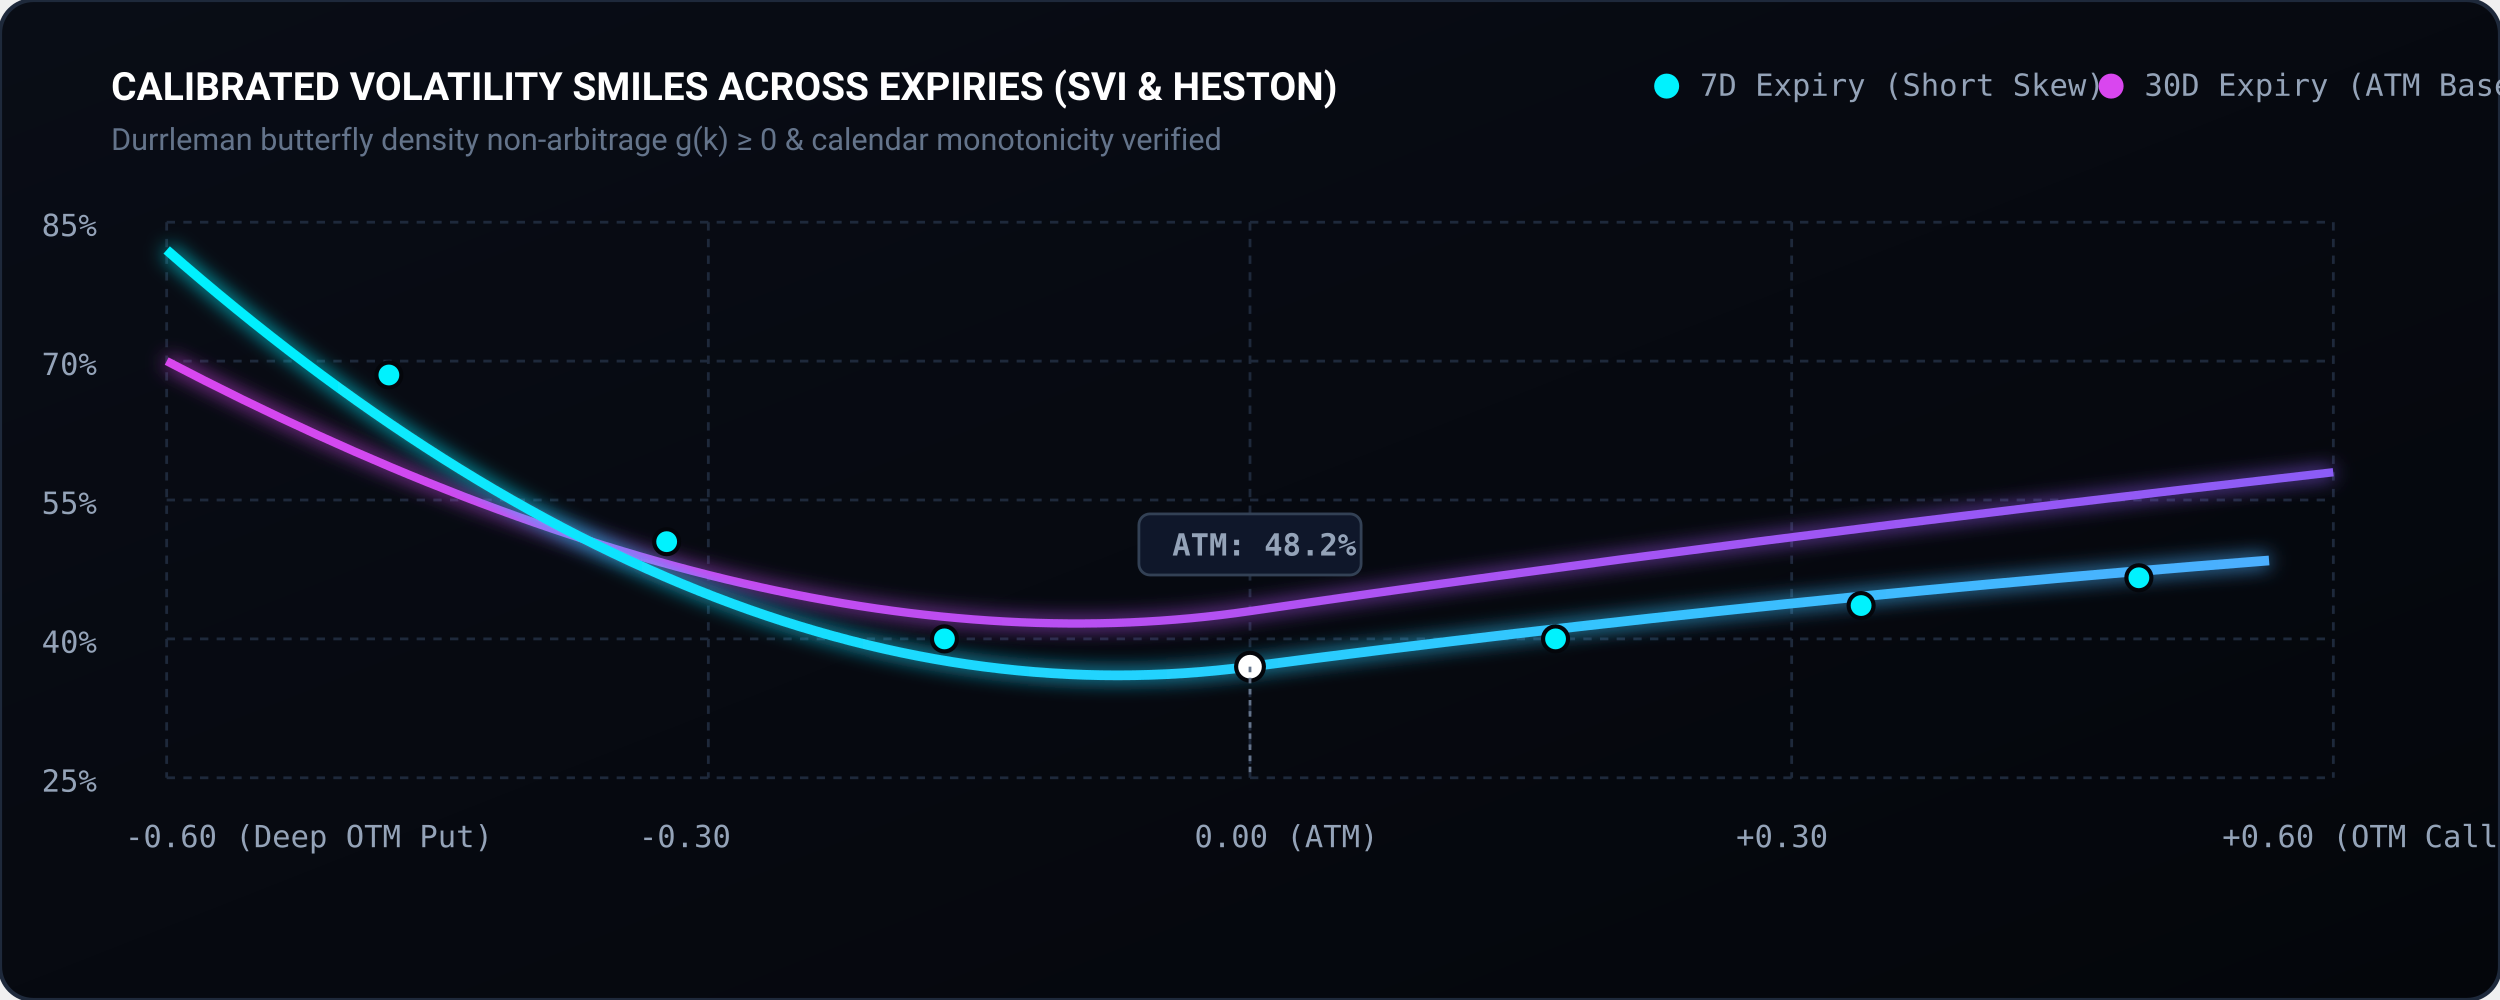
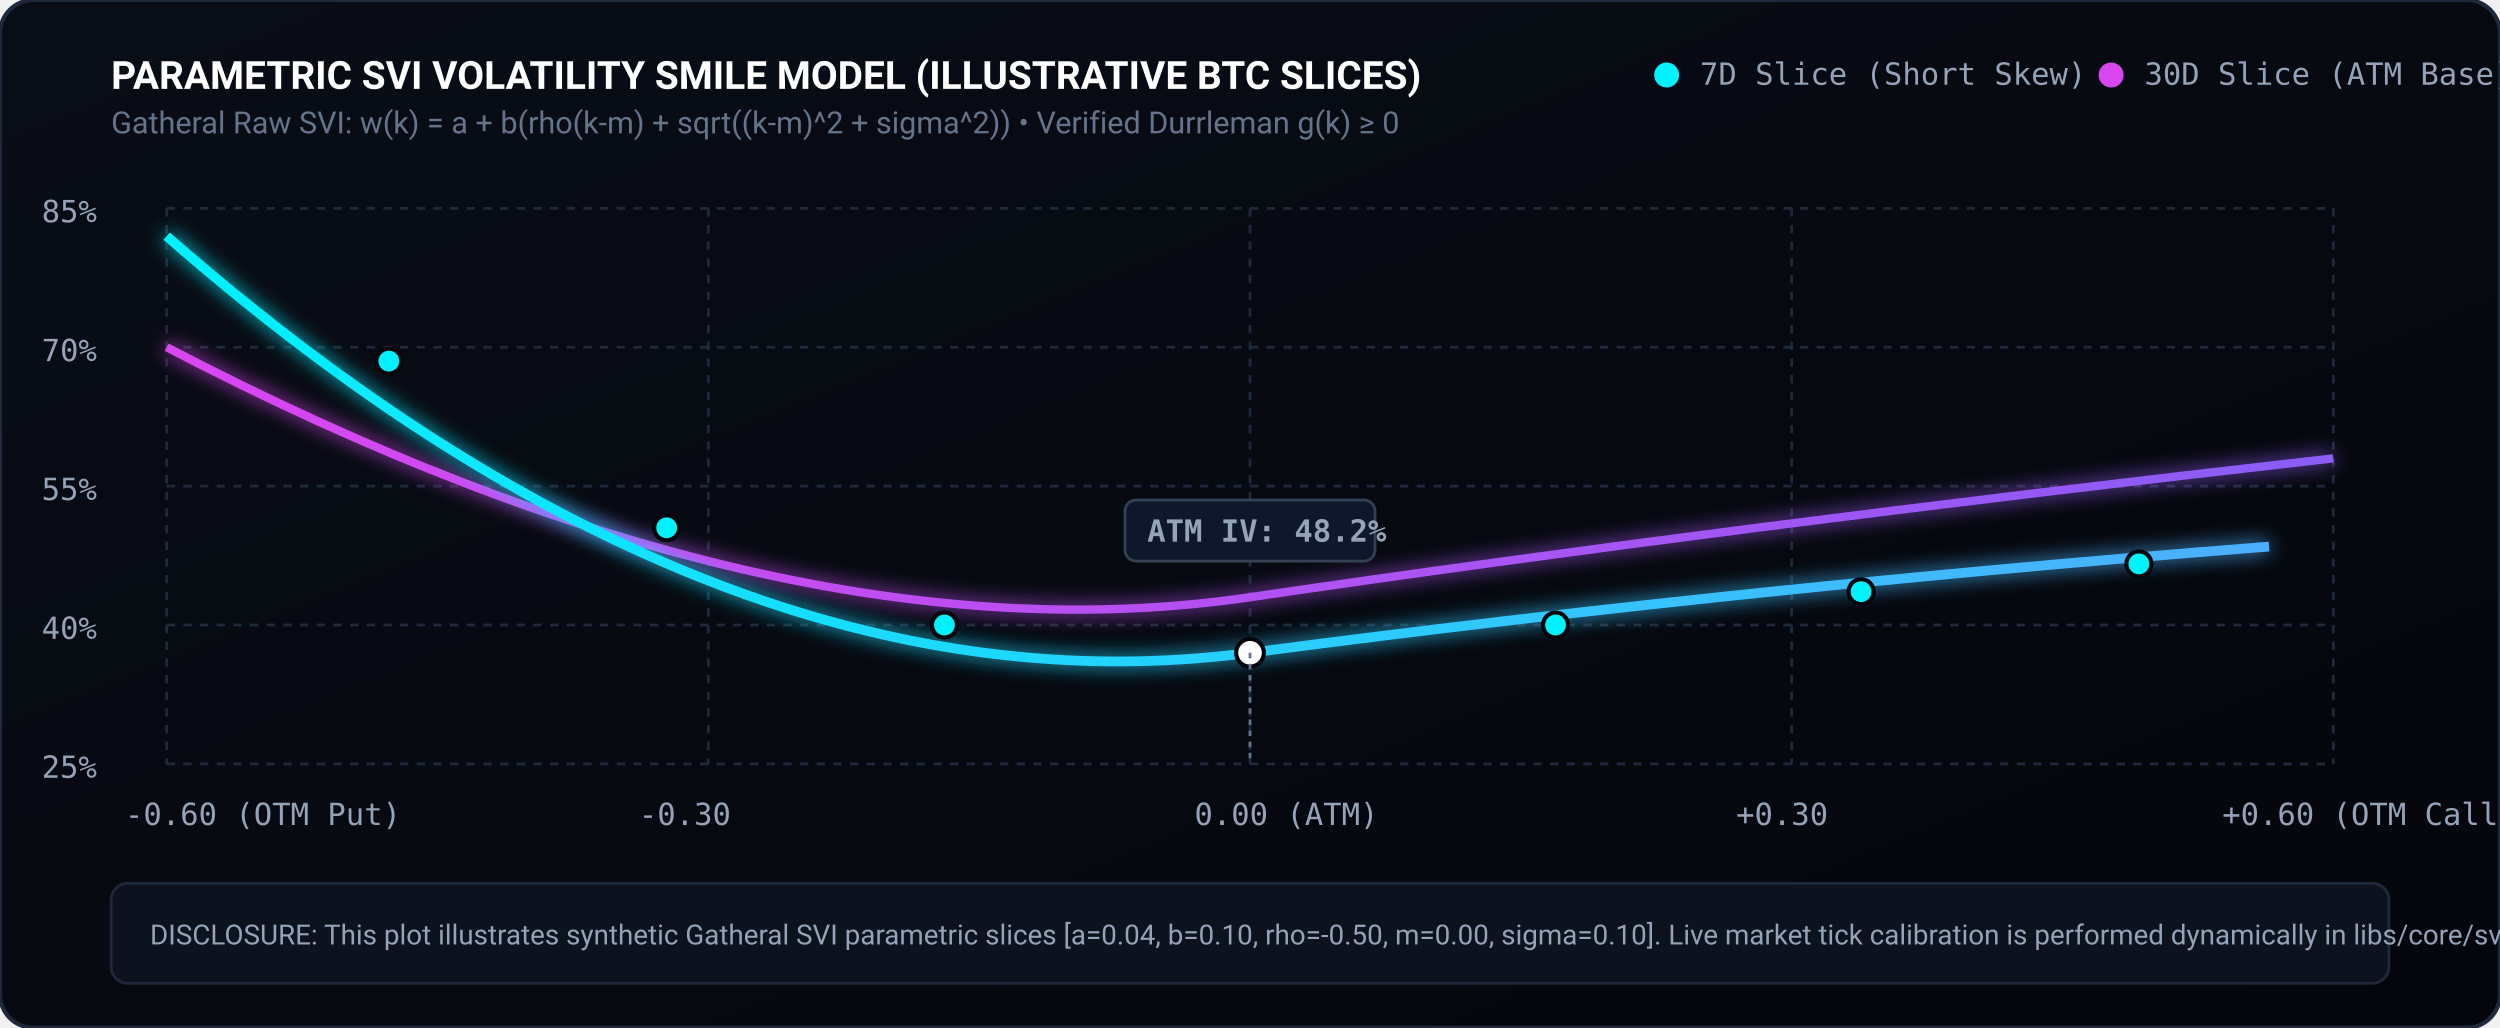
- <svg xmlns="http://www.w3.org/2000/svg" viewBox="0 0 900 360" width="100%" height="360">
+ <svg xmlns="http://www.w3.org/2000/svg" viewBox="0 0 900 370" width="100%" height="370">
  <defs>
    <linearGradient id="chartBg" x1="0%" y1="0%" x2="100%" y2="100%">
      <stop offset="0%" stop-color="#090d16" />
      <stop offset="100%" stop-color="#04060b" />
    </linearGradient>
    <linearGradient id="smileFill" x1="0%" y1="0%" x2="0%" y2="100%">
      <stop offset="0%" stop-color="#b176fc" stop-opacity="0.3" />
      <stop offset="100%" stop-color="#b176fc" stop-opacity="0.0" />
    </linearGradient>
    <linearGradient id="neonCyan" x1="0%" y1="0%" x2="100%" y2="0%">
      <stop offset="0%" stop-color="#00f2fe" />
      <stop offset="100%" stop-color="#4facfe" />
    </linearGradient>
    <linearGradient id="neonPurple" x1="0%" y1="0%" x2="100%" y2="0%">
      <stop offset="0%" stop-color="#d946ef" />
      <stop offset="100%" stop-color="#8b5cf6" />
    </linearGradient>
-     <linearGradient id="neonAmber" x1="0%" y1="0%" x2="100%" y2="0%">
-       <stop offset="0%" stop-color="#f59e0b" />
-       <stop offset="100%" stop-color="#ef4444" />
-     </linearGradient>
    <filter id="neonGlow" x="-20%" y="-20%" width="140%" height="140%">
      <feGaussianBlur stdDeviation="3.5" result="blur" />
      <feMerge>
        <feMergeNode in="blur" />
        <feMergeNode in="SourceGraphic" />
      </feMerge>
    </filter>
  </defs>
  <style>
    .axis-label { font-family: -apple-system, BlinkMacSystemFont, 'Segoe UI', Roboto, sans-serif; font-size: 11px; fill: #64748b; }
    .legend-title { font-family: -apple-system, BlinkMacSystemFont, 'Segoe UI', Roboto, sans-serif; font-weight: 700; font-size: 14px; fill: #ffffff; }
    .mono-num { font-family: 'JetBrains Mono', Consolas, monospace; font-size: 11px; fill: #94a3b8; }
+     .disclaimer-text { font-family: -apple-system, BlinkMacSystemFont, 'Segoe UI', Roboto, sans-serif; font-size: 10px; fill: #94a3b8; }

    @keyframes dashCycle {
      0% { stroke-dashoffset: 1000; }
      100% { stroke-dashoffset: 0; }
    }

    .animated-curve-1 {
      stroke-dasharray: 800;
      animation: dashCycle 6s ease-in-out infinite alternate;
    }
    .animated-curve-2 {
      stroke-dasharray: 800;
      animation: dashCycle 8s ease-in-out infinite alternate 1s;
    }
  </style>
  <rect width="100%" height="100%" rx="12" fill="url(#chartBg)" stroke="#1e293b" stroke-width="1.5" />
-   <g transform="translate(40, 36)">
-     <text class="legend-title" x="0" y="0">CALIBRATED VOLATILITY SMILES ACROSS EXPIRIES (SVI &amp; HESTON)</text>
-     <text class="axis-label" x="0" y="18">Durrleman butterfly density non-arbitrage g(k) ≥ 0 &amp; calendar monotonicity verified</text>
+   <g transform="translate(40, 32)">
+     <text class="legend-title" x="0" y="0">PARAMETRIC SVI VOLATILITY SMILE MODEL (ILLUSTRATIVE BTC SLICES)</text>
+     <text class="axis-label" x="0" y="16">Gatheral Raw SVI: w(k) = a + b(rho(k-m) + sqrt((k-m)^2 + sigma^2)) • Verified Durrleman g(k) ≥ 0</text>
    <g transform="translate(560, -5)">
      <circle cx="0" cy="0" r="4.5" fill="#00f2fe" />
-       <text class="mono-num" x="12" y="3.5">7D Expiry (Short Skew)</text>
+       <text class="mono-num" x="12" y="3.5">7D Slice (Short Skew)</text>
      <circle cx="160" cy="0" r="4.5" fill="#d946ef" />
-       <text class="mono-num" x="172" y="3.5">30D Expiry (ATM Base)</text>
+       <text class="mono-num" x="172" y="3.5">30D Slice (ATM Base)</text>
    </g>
  </g>
-   <g transform="translate(60, 80)">
+   <g transform="translate(60, 75)">
    <g stroke="#1e293b" stroke-width="1" stroke-dasharray="3,3">
      <line x1="0" y1="0" x2="780" y2="0" />
      <line x1="0" y1="50" x2="780" y2="50" />
      <line x1="0" y1="100" x2="780" y2="100" />
      <line x1="0" y1="150" x2="780" y2="150" />
      <line x1="0" y1="200" x2="780" y2="200" />
      <line x1="0" y1="0" x2="0" y2="200" />
      <line x1="195" y1="0" x2="195" y2="200" />
      <line x1="390" y1="0" x2="390" y2="200" />
      <line x1="585" y1="0" x2="585" y2="200" />
      <line x1="780" y1="0" x2="780" y2="200" />
    </g>
    <text class="mono-num" x="-45" y="5">85%</text>
    <text class="mono-num" x="-45" y="55">70%</text>
    <text class="mono-num" x="-45" y="105">55%</text>
    <text class="mono-num" x="-45" y="155">40%</text>
    <text class="mono-num" x="-45" y="205">25%</text>
-     <text class="mono-num" x="-15" y="225">-0.60 (Deep OTM Put)</text>
-     <text class="mono-num" x="170" y="225">-0.30</text>
-     <text class="mono-num" x="370" y="225">0.00 (ATM)</text>
-     <text class="mono-num" x="565" y="225">+0.30</text>
-     <text class="mono-num" x="740" y="225">+0.60 (OTM Call)</text>
+     <text class="mono-num" x="-15" y="222">-0.60 (OTM Put)</text>
+     <text class="mono-num" x="170" y="222">-0.30</text>
+     <text class="mono-num" x="370" y="222">0.00 (ATM)</text>
+     <text class="mono-num" x="565" y="222">+0.30</text>
+     <text class="mono-num" x="740" y="222">+0.60 (OTM Call)</text>
    <path class="animated-curve-2" d="M 0 50 Q 220 165, 390 140 T 780 90" fill="none" stroke="url(#neonPurple)" stroke-width="3" filter="url(#neonGlow)" />
    <path class="animated-curve-1" d="M 0 10 Q 200 185, 390 160 T 780 120" fill="none" stroke="url(#neonCyan)" stroke-width="3.5" filter="url(#neonGlow)" />
    <g fill="#00f2fe" stroke="#04060b" stroke-width="1.5">
      <circle cx="80" cy="55" r="4.5" />
      <circle cx="180" cy="115" r="4.5" />
      <circle cx="280" cy="150" r="4.5" />
      <circle cx="390" cy="160" r="5" fill="#ffffff" />
      <circle cx="500" cy="150" r="4.5" />
      <circle cx="610" cy="138" r="4.5" />
      <circle cx="710" cy="128" r="4.5" />
    </g>
    <line x1="390" y1="160" x2="390" y2="200" stroke="#64748b" stroke-width="1" stroke-dasharray="2,2" />
-     <rect x="350" y="105" width="80" height="22" rx="4" fill="#0f172a" stroke="#334155" stroke-width="1" />
-     <text x="362" y="120" class="mono-num" fill="#00f2fe" font-weight="700">ATM: 48.2%</text>
+     <rect x="345" y="105" width="90" height="22" rx="4" fill="#0f172a" stroke="#334155" stroke-width="1" />
+     <text x="353" y="120" class="mono-num" fill="#00f2fe" font-weight="700">ATM IV: 48.2%</text>
+   </g>
+   <g transform="translate(40, 318)">
+     <rect width="820" height="36" rx="6" fill="#0c121e" stroke="#1e293b" stroke-width="1" />
+     <text x="14" y="22" class="disclaimer-text">DISCLOSURE: This plot illustrates synthetic Gatheral SVI parametric slices [a=0.04, b=0.10, rho=-0.50, m=0.00, sigma=0.10]. Live market tick calibration is performed dynamically in libs/core/svi_surface.py.</text>
  </g>
</svg>
